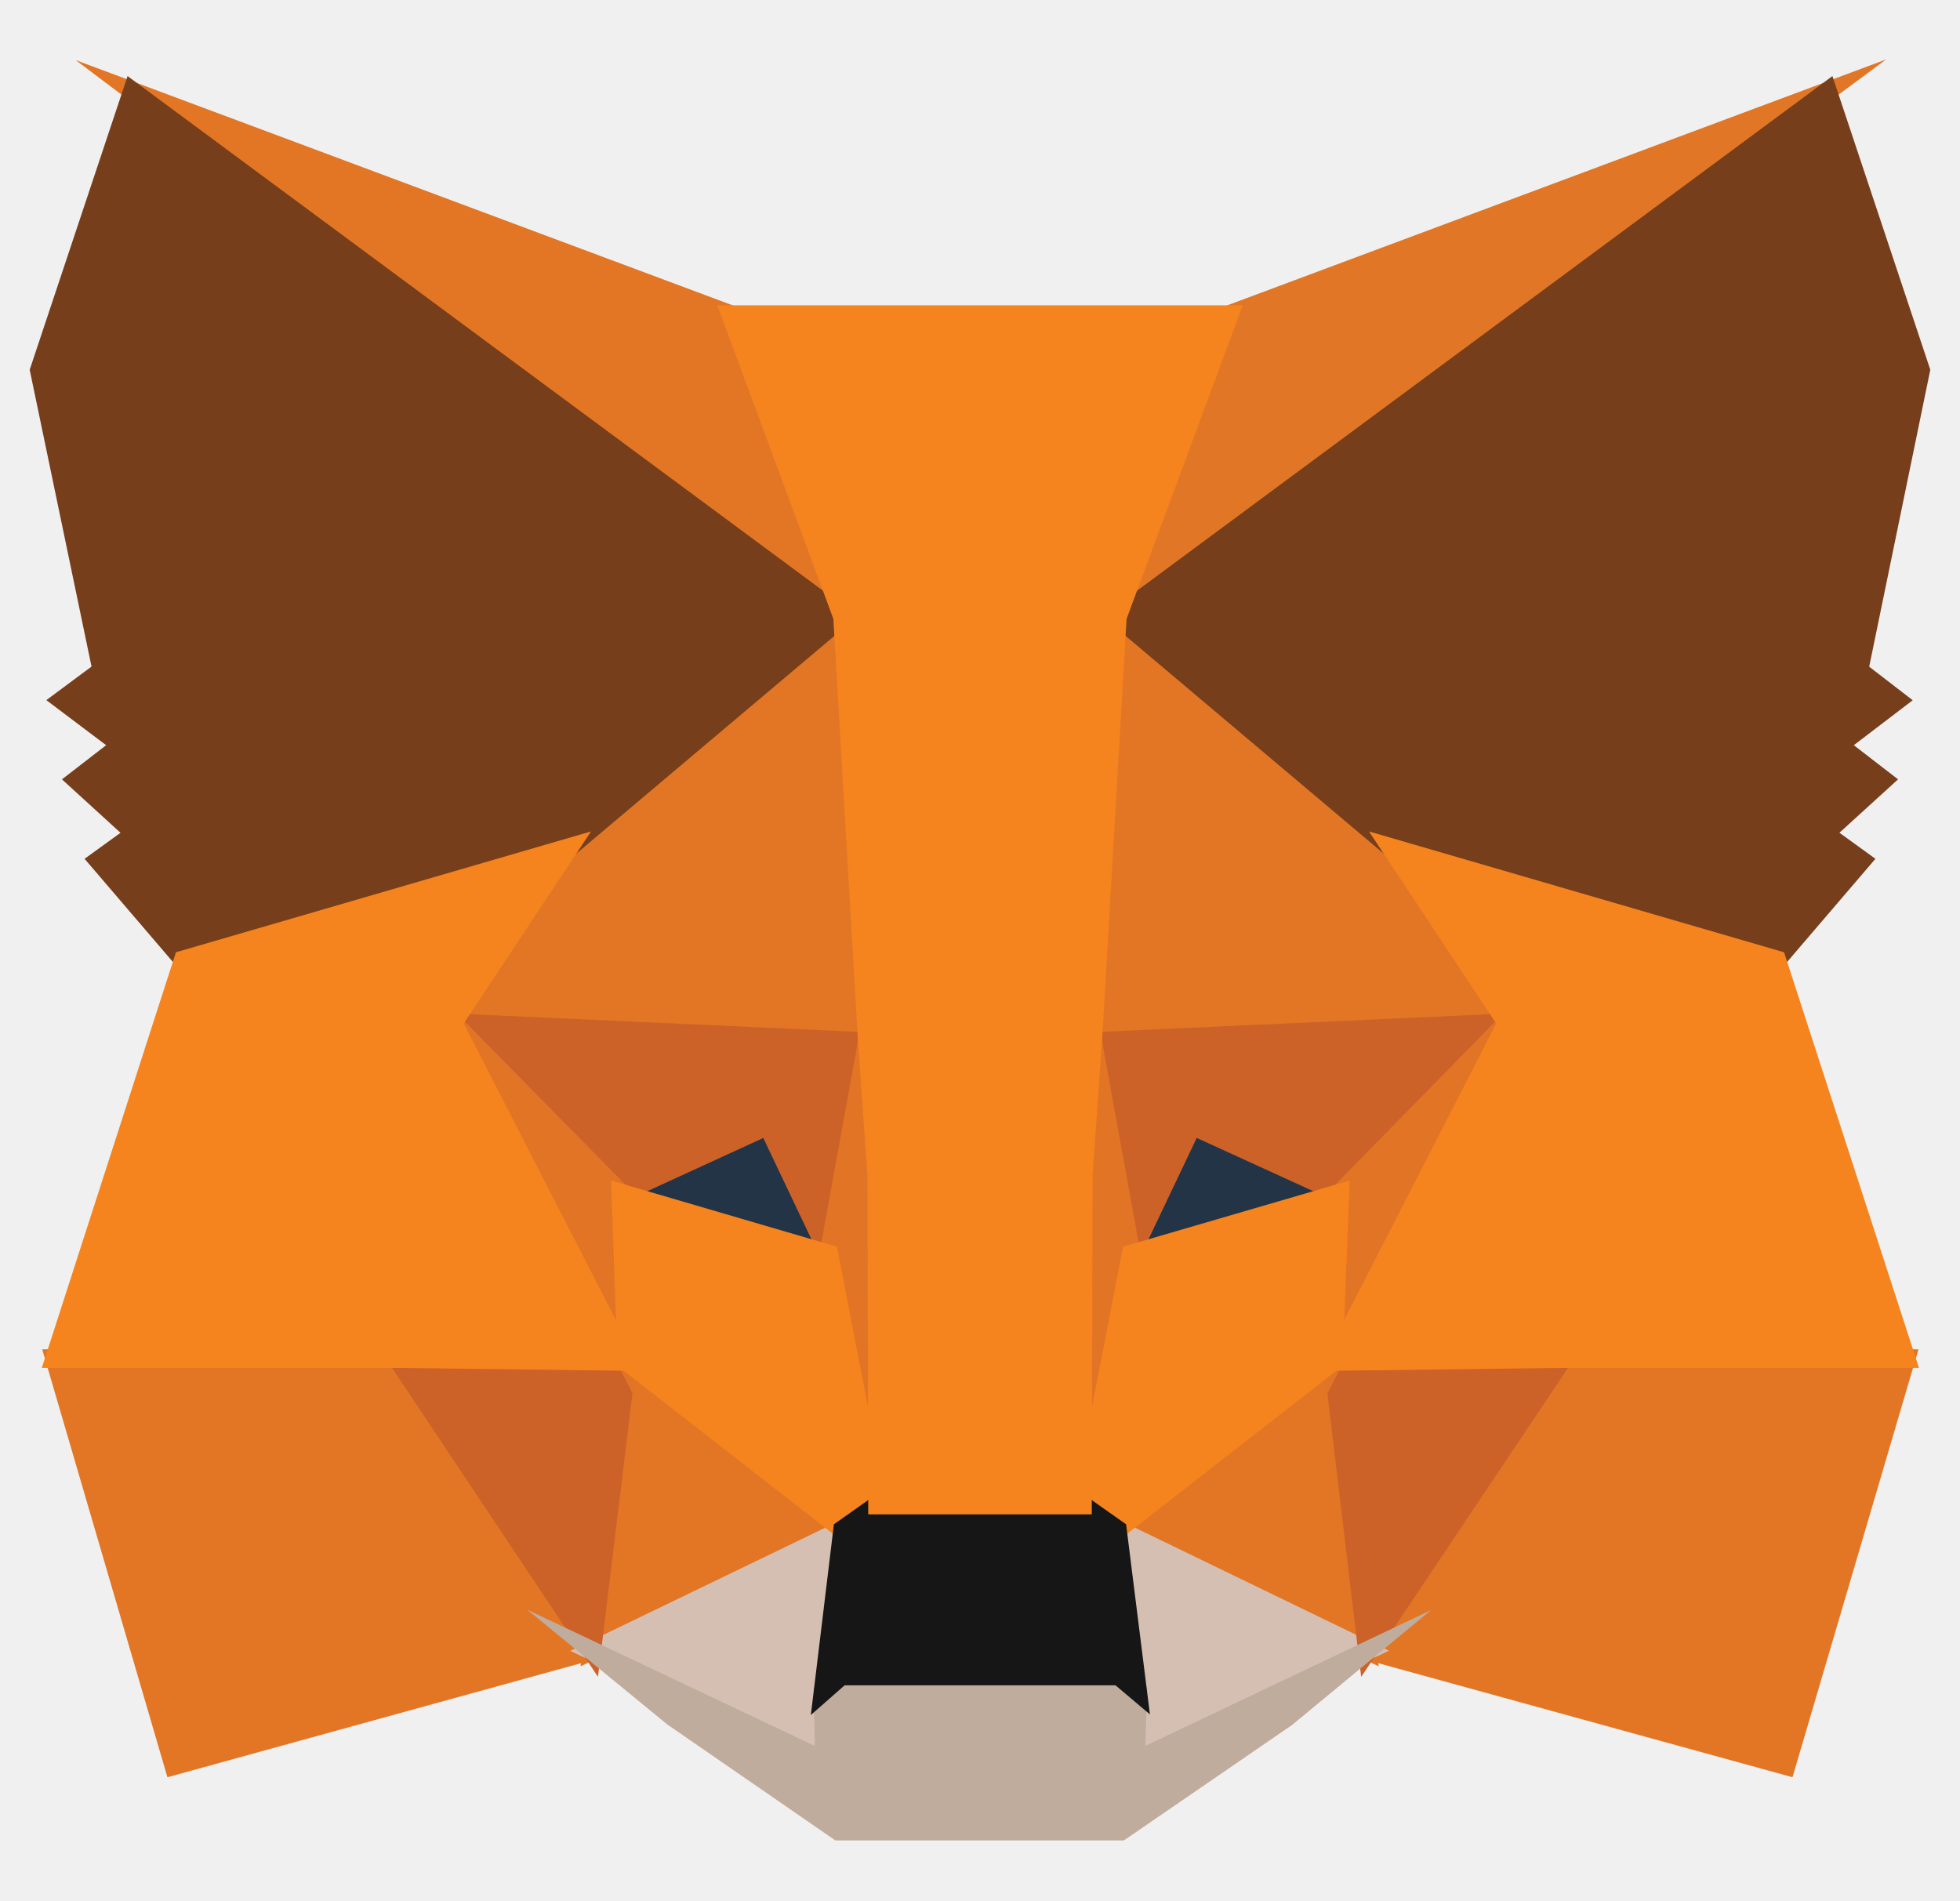
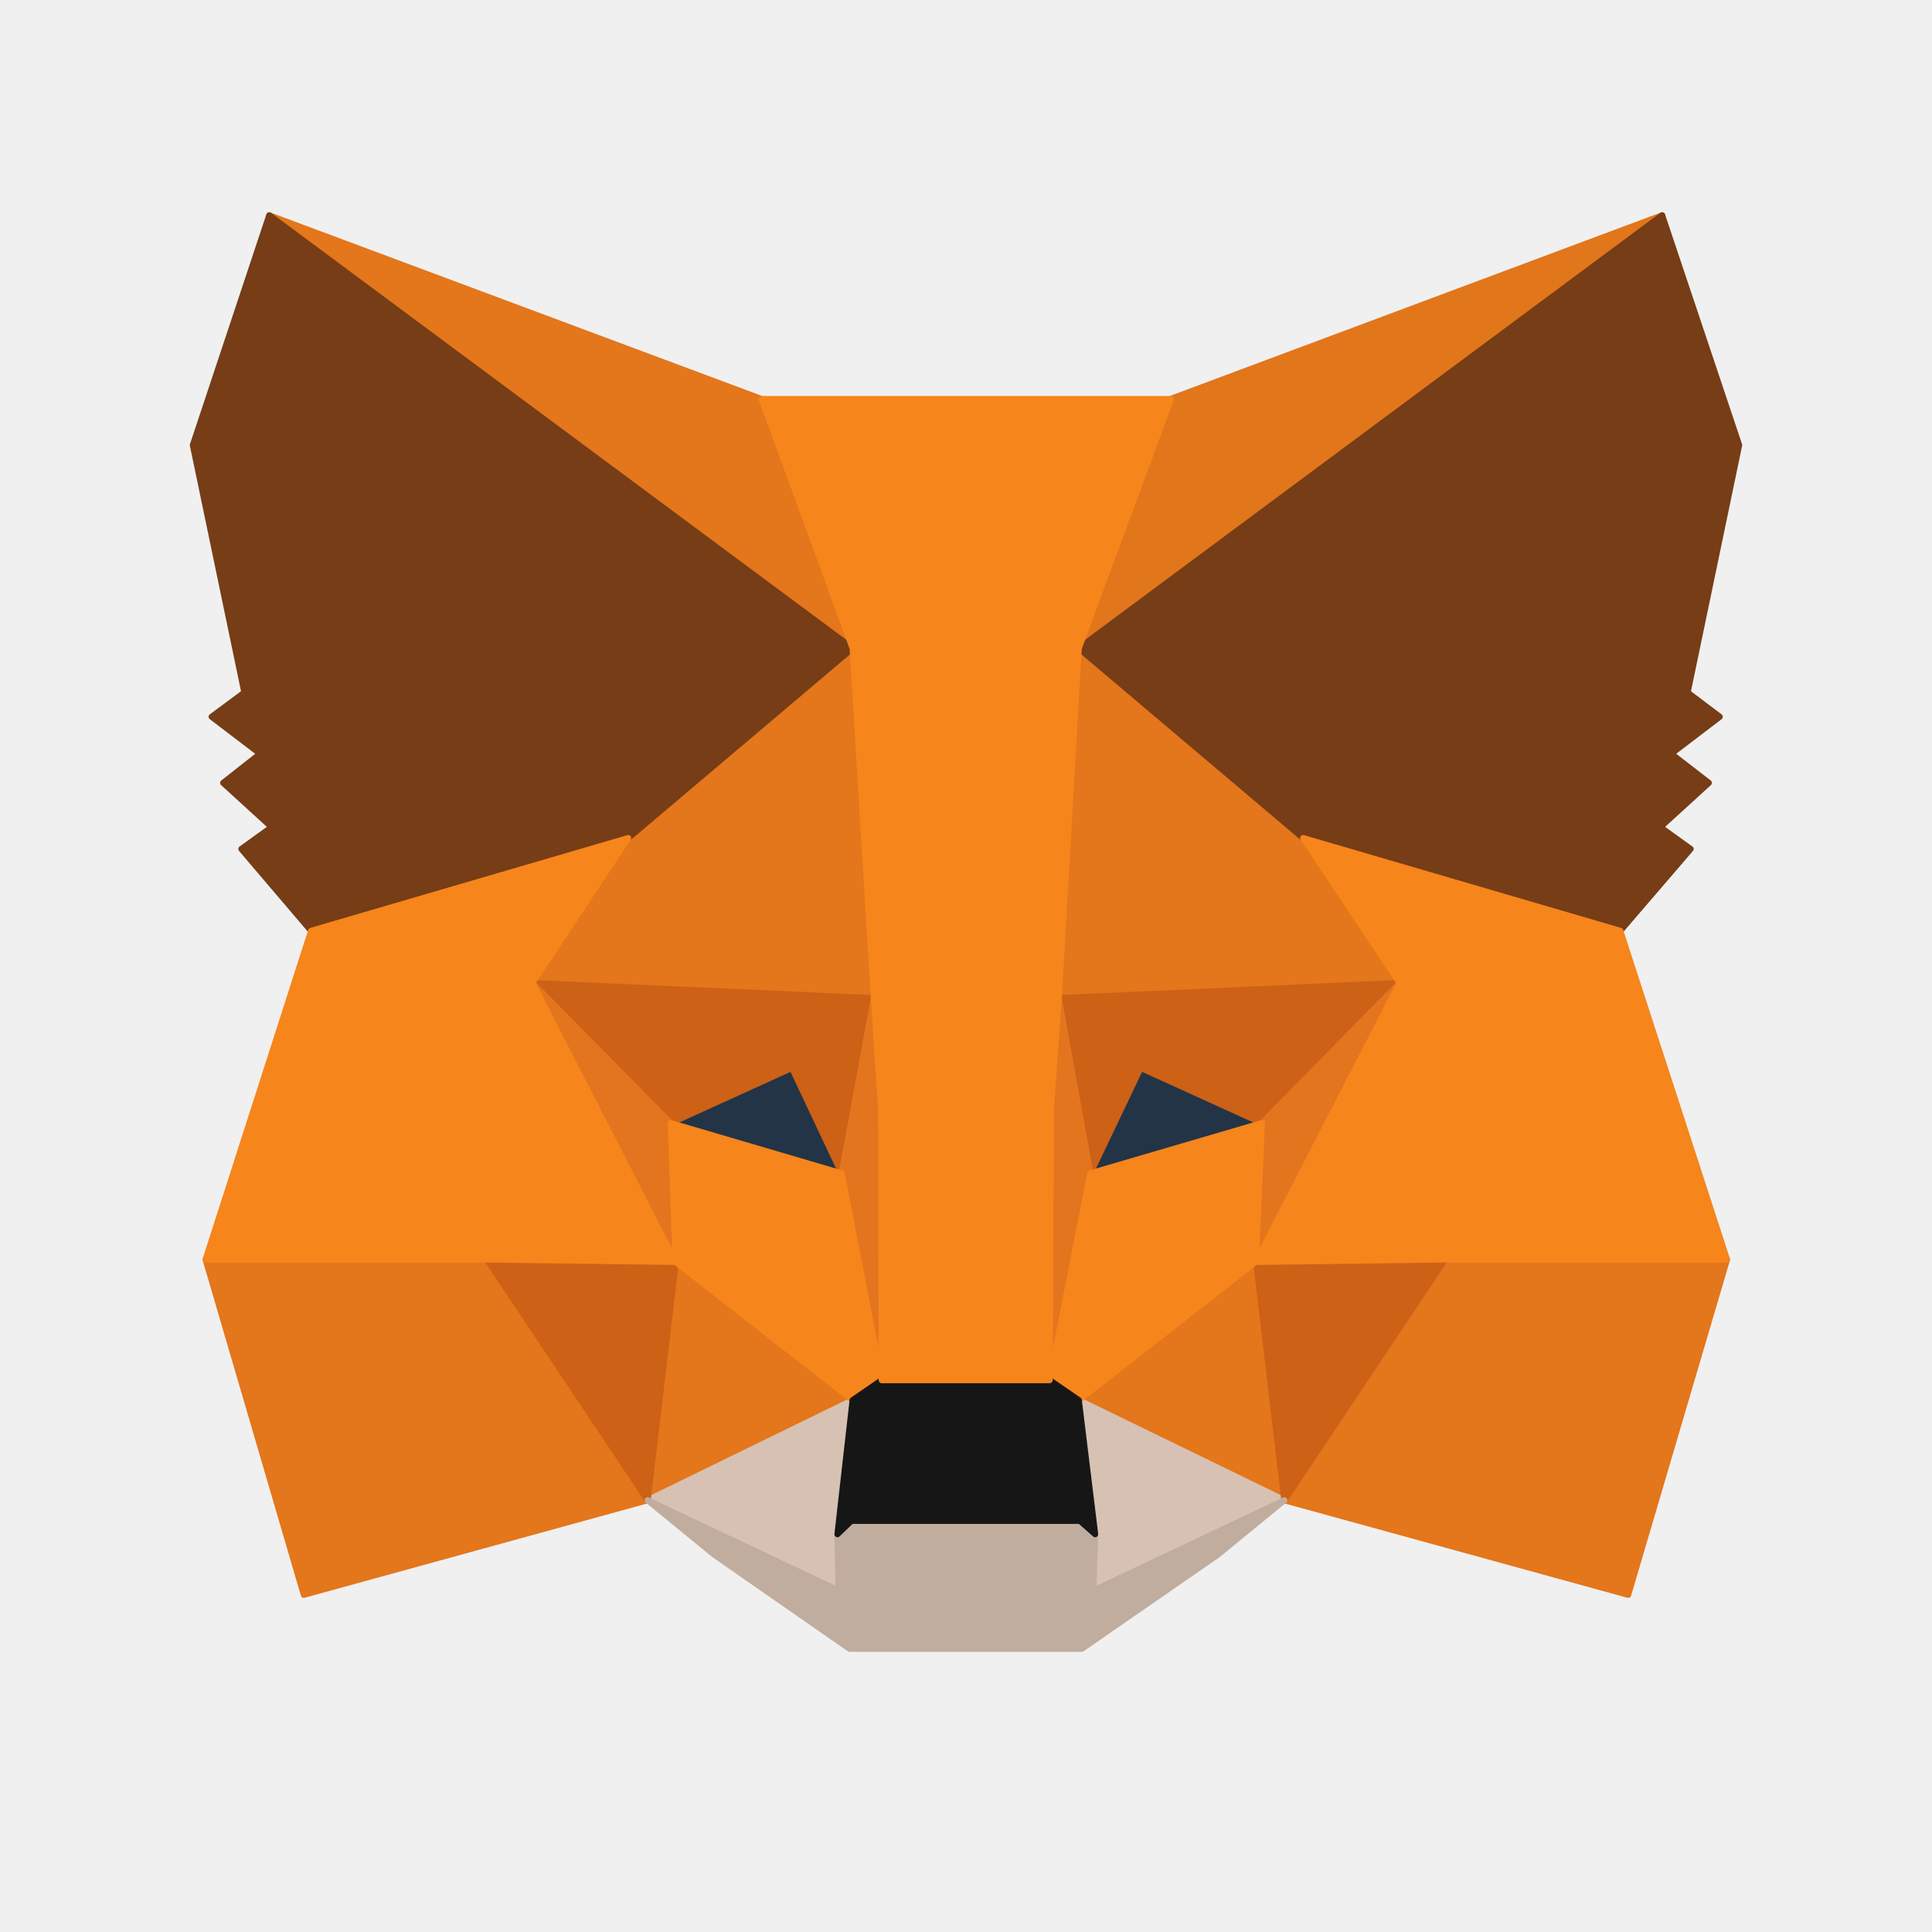
- <svg xmlns="http://www.w3.org/2000/svg" width="33" height="32" viewBox="0 0 33 32" fill="none">
-   <g clip-path="url(#clip0_2347_15730)">
-     <path d="M31.758 1L18.027 11.16L20.581 5.172L31.758 1Z" fill="#E17726" />
-     <path d="M1.274 1.012L12.421 5.173L14.846 11.239L1.274 1.012Z" fill="#E27625" />
-     <path d="M26.233 22.605L32.301 22.721L30.18 29.926L22.775 27.887L26.233 22.605Z" fill="#E27625" />
-     <path d="M6.767 22.605L10.212 27.887L2.819 29.926L0.711 22.721L6.767 22.605Z" fill="#E27625" />
-     <path d="M14.516 9.695L14.764 17.706L7.343 17.368L9.454 14.183L9.481 14.153L14.516 9.695Z" fill="#E27625" />
-     <path d="M18.407 9.605L23.519 14.152L23.546 14.183L25.657 17.368L18.237 17.705L18.407 9.605Z" fill="#E27625" />
-     <path d="M10.429 22.629L14.482 25.786L9.774 28.059L10.429 22.629Z" fill="#E27625" />
-     <path d="M22.571 22.629L23.213 28.059L18.519 25.787L22.571 22.629Z" fill="#E27625" />
-     <path d="M18.622 25.488L23.386 27.795L18.955 29.901L19.001 28.509L18.622 25.488Z" fill="#D5BFB2" />
-     <path d="M14.376 25.492L14.013 28.489L14.043 29.902L9.601 27.798L14.376 25.492Z" fill="#D5BFB2" />
-     <path d="M13.001 18.75L14.246 21.366L10.008 20.125L13.001 18.75Z" fill="#233447" />
-     <path d="M19.999 18.75L23.006 20.124L18.755 21.365L19.999 18.75Z" fill="#233447" />
-     <path d="M10.753 22.605L10.068 28.235L6.397 22.729L10.753 22.605Z" fill="#CC6228" />
-     <path d="M22.247 22.605L26.604 22.729L22.918 28.236L22.247 22.605Z" fill="#CC6228" />
-     <path d="M25.764 17.047L22.593 20.278L20.149 19.161L18.978 21.622L18.211 17.39L25.764 17.047Z" fill="#CC6228" />
-     <path d="M7.234 17.047L14.789 17.391L14.021 21.622L12.851 19.162L10.419 20.278L7.234 17.047Z" fill="#CC6228" />
-     <path d="M7.021 16.387L10.608 20.027L10.732 23.62L7.021 16.387Z" fill="#E27525" />
-     <path d="M25.983 16.379L22.265 23.626L22.405 20.026L25.983 16.379Z" fill="#E27525" />
-     <path d="M14.613 16.605L14.758 17.514L15.114 19.778L14.885 26.731L13.801 21.146L13.8 21.088L14.613 16.605Z" fill="#E27525" />
-     <path d="M18.385 16.594L19.2 21.089L19.2 21.146L18.112 26.746L18.069 25.346L17.9 19.738L18.385 16.594Z" fill="#E27525" />
-     <path d="M22.724 19.879L22.602 23.001L18.818 25.95L18.053 25.409L18.91 20.992L22.724 19.879Z" fill="#F5841F" />
-     <path d="M10.29 19.879L14.09 20.992L14.947 25.409L14.182 25.95L10.398 23.001L10.29 19.879Z" fill="#F5841F" />
-     <path d="M8.877 27.105L13.719 29.399L13.698 28.42L14.103 28.064H18.895L19.315 28.419L19.284 29.398L24.095 27.111L21.754 29.046L18.923 30.99H14.065L11.236 29.038L8.877 27.105Z" fill="#C0AC9D" />
-     <path d="M18.275 25.184L18.96 25.667L19.361 28.868L18.781 28.378H14.221L13.652 28.878L14.04 25.667L14.724 25.184H18.275Z" fill="#161616" />
-     <path d="M30.852 1.281L32.5 6.226L31.471 11.226L32.204 11.791L31.212 12.548L31.957 13.123L30.97 14.022L31.576 14.461L29.968 16.339L23.372 14.419L23.314 14.388L18.561 10.378L30.852 1.281Z" fill="#763E1A" />
-     <path d="M2.148 1.281L14.439 10.378L9.686 14.388L9.628 14.419L3.032 16.339L1.424 14.461L2.029 14.023L1.043 13.123L1.787 12.548L0.78 11.789L1.541 11.224L0.5 6.226L2.148 1.281Z" fill="#763E1A" />
-     <path d="M23.049 14L30.038 16.035L32.309 23.033L26.318 23.033L22.191 23.085L25.192 17.234L23.049 14Z" fill="#F5841F" />
-     <path d="M9.951 14L7.807 17.234L10.809 23.085L6.684 23.033H0.704L2.962 16.035L9.951 14Z" fill="#F5841F" />
-     <path d="M20.923 5.141L18.968 10.421L18.553 17.553L18.395 19.789L18.382 25.5H14.618L14.606 19.799L14.447 17.551L14.031 10.421L12.077 5.141H20.923Z" fill="#F5841F" />
-   </g>
-   <defs>
-     <clipPath id="clip0_2347_15730">
-       <rect width="32" height="32" fill="white" transform="translate(0.5)" />
-     </clipPath>
-   </defs>
+ <svg xmlns="http://www.w3.org/2000/svg" xml:space="preserve" id="Layer_1" x="0" y="0" version="1.1" viewBox="0 0 318.6 318.6">
+   <style>
+     .st1,.st6{fill:#e4761b;stroke:#e4761b;stroke-linecap:round;stroke-linejoin:round}.st6{fill:#f6851b;stroke:#f6851b}
+   </style>
+   <path fill="#e2761b" stroke="#e2761b" stroke-linecap="round" stroke-linejoin="round" d="m274.1 35.5-99.5 73.9L193 65.8z" />
+   <path d="m44.4 35.5 98.7 74.6-17.5-44.3zm193.9 171.3-26.5 40.6 56.7 15.6 16.3-55.3zm-204.4.9L50.1 263l56.7-15.6-26.5-40.6z" class="st1" />
+   <path d="m103.6 138.2-15.8 23.9 56.3 2.5-2-60.5zm111.3 0-39-34.8-1.3 61.2 56.2-2.5zM106.8 247.4l33.8-16.5-29.2-22.8zm71.1-16.5 33.9 16.5-4.7-39.3z" class="st1" />
+   <path fill="#d7c1b3" stroke="#d7c1b3" stroke-linecap="round" stroke-linejoin="round" d="m211.8 247.4-33.9-16.5 2.7 22.1-.3 9.3zm-105 0 31.5 14.9-.2-9.3 2.5-22.1z" />
+   <path fill="#233447" stroke="#233447" stroke-linecap="round" stroke-linejoin="round" d="m138.8 193.5-28.2-8.3 19.9-9.1zm40.9 0 8.3-17.4 20 9.1z" />
+   <path fill="#cd6116" stroke="#cd6116" stroke-linecap="round" stroke-linejoin="round" d="m106.8 247.4 4.8-40.6-31.3.9zM207 206.8l4.8 40.6 26.5-39.7zm23.8-44.7-56.2 2.5 5.2 28.9 8.3-17.4 20 9.1zm-120.2 23.1 20-9.1 8.2 17.4 5.3-28.9-56.3-2.5z" />
+   <path fill="#e4751f" stroke="#e4751f" stroke-linecap="round" stroke-linejoin="round" d="m87.8 162.1 23.6 46-.8-22.9zm120.3 23.1-1 22.9 23.7-46zm-64-20.6-5.3 28.9 6.6 34.1 1.5-44.9zm30.5 0-2.7 18 1.2 45 6.7-34.1z" />
+   <path d="m179.8 193.5-6.7 34.1 4.8 3.3 29.2-22.8 1-22.9zm-69.2-8.3.8 22.9 29.2 22.8 4.8-3.3-6.6-34.1z" class="st6" />
+   <path fill="#c0ad9e" stroke="#c0ad9e" stroke-linecap="round" stroke-linejoin="round" d="m180.3 262.3.3-9.3-2.5-2.2h-37.7l-2.3 2.2.2 9.3-31.5-14.9 11 9 22.3 15.5h38.3l22.4-15.5 11-9z" />
+   <path fill="#161616" stroke="#161616" stroke-linecap="round" stroke-linejoin="round" d="m177.9 230.9-4.8-3.3h-27.7l-4.8 3.3-2.5 22.1 2.3-2.2h37.7l2.5 2.2z" />
+   <path fill="#763d16" stroke="#763d16" stroke-linecap="round" stroke-linejoin="round" d="m278.3 114.2 8.5-40.8-12.7-37.9-96.2 71.4 37 31.3 52.3 15.3 11.6-13.5-5-3.6 8-7.3-6.2-4.8 8-6.1zM31.8 73.4l8.5 40.8-5.4 4 8 6.1-6.1 4.8 8 7.3-5 3.6 11.5 13.5 52.3-15.3 37-31.3-96.2-71.4z" />
+   <path d="m267.2 153.5-52.3-15.3 15.9 23.9-23.7 46 31.2-.4h46.5zm-163.6-15.3-52.3 15.3-17.4 54.2h46.4l31.1.4-23.6-46zm71 26.4 3.3-57.7 15.2-41.1h-67.5l15 41.1 3.5 57.7 1.2 18.2.1 44.8h27.7l.2-44.8z" class="st6" />
</svg>
